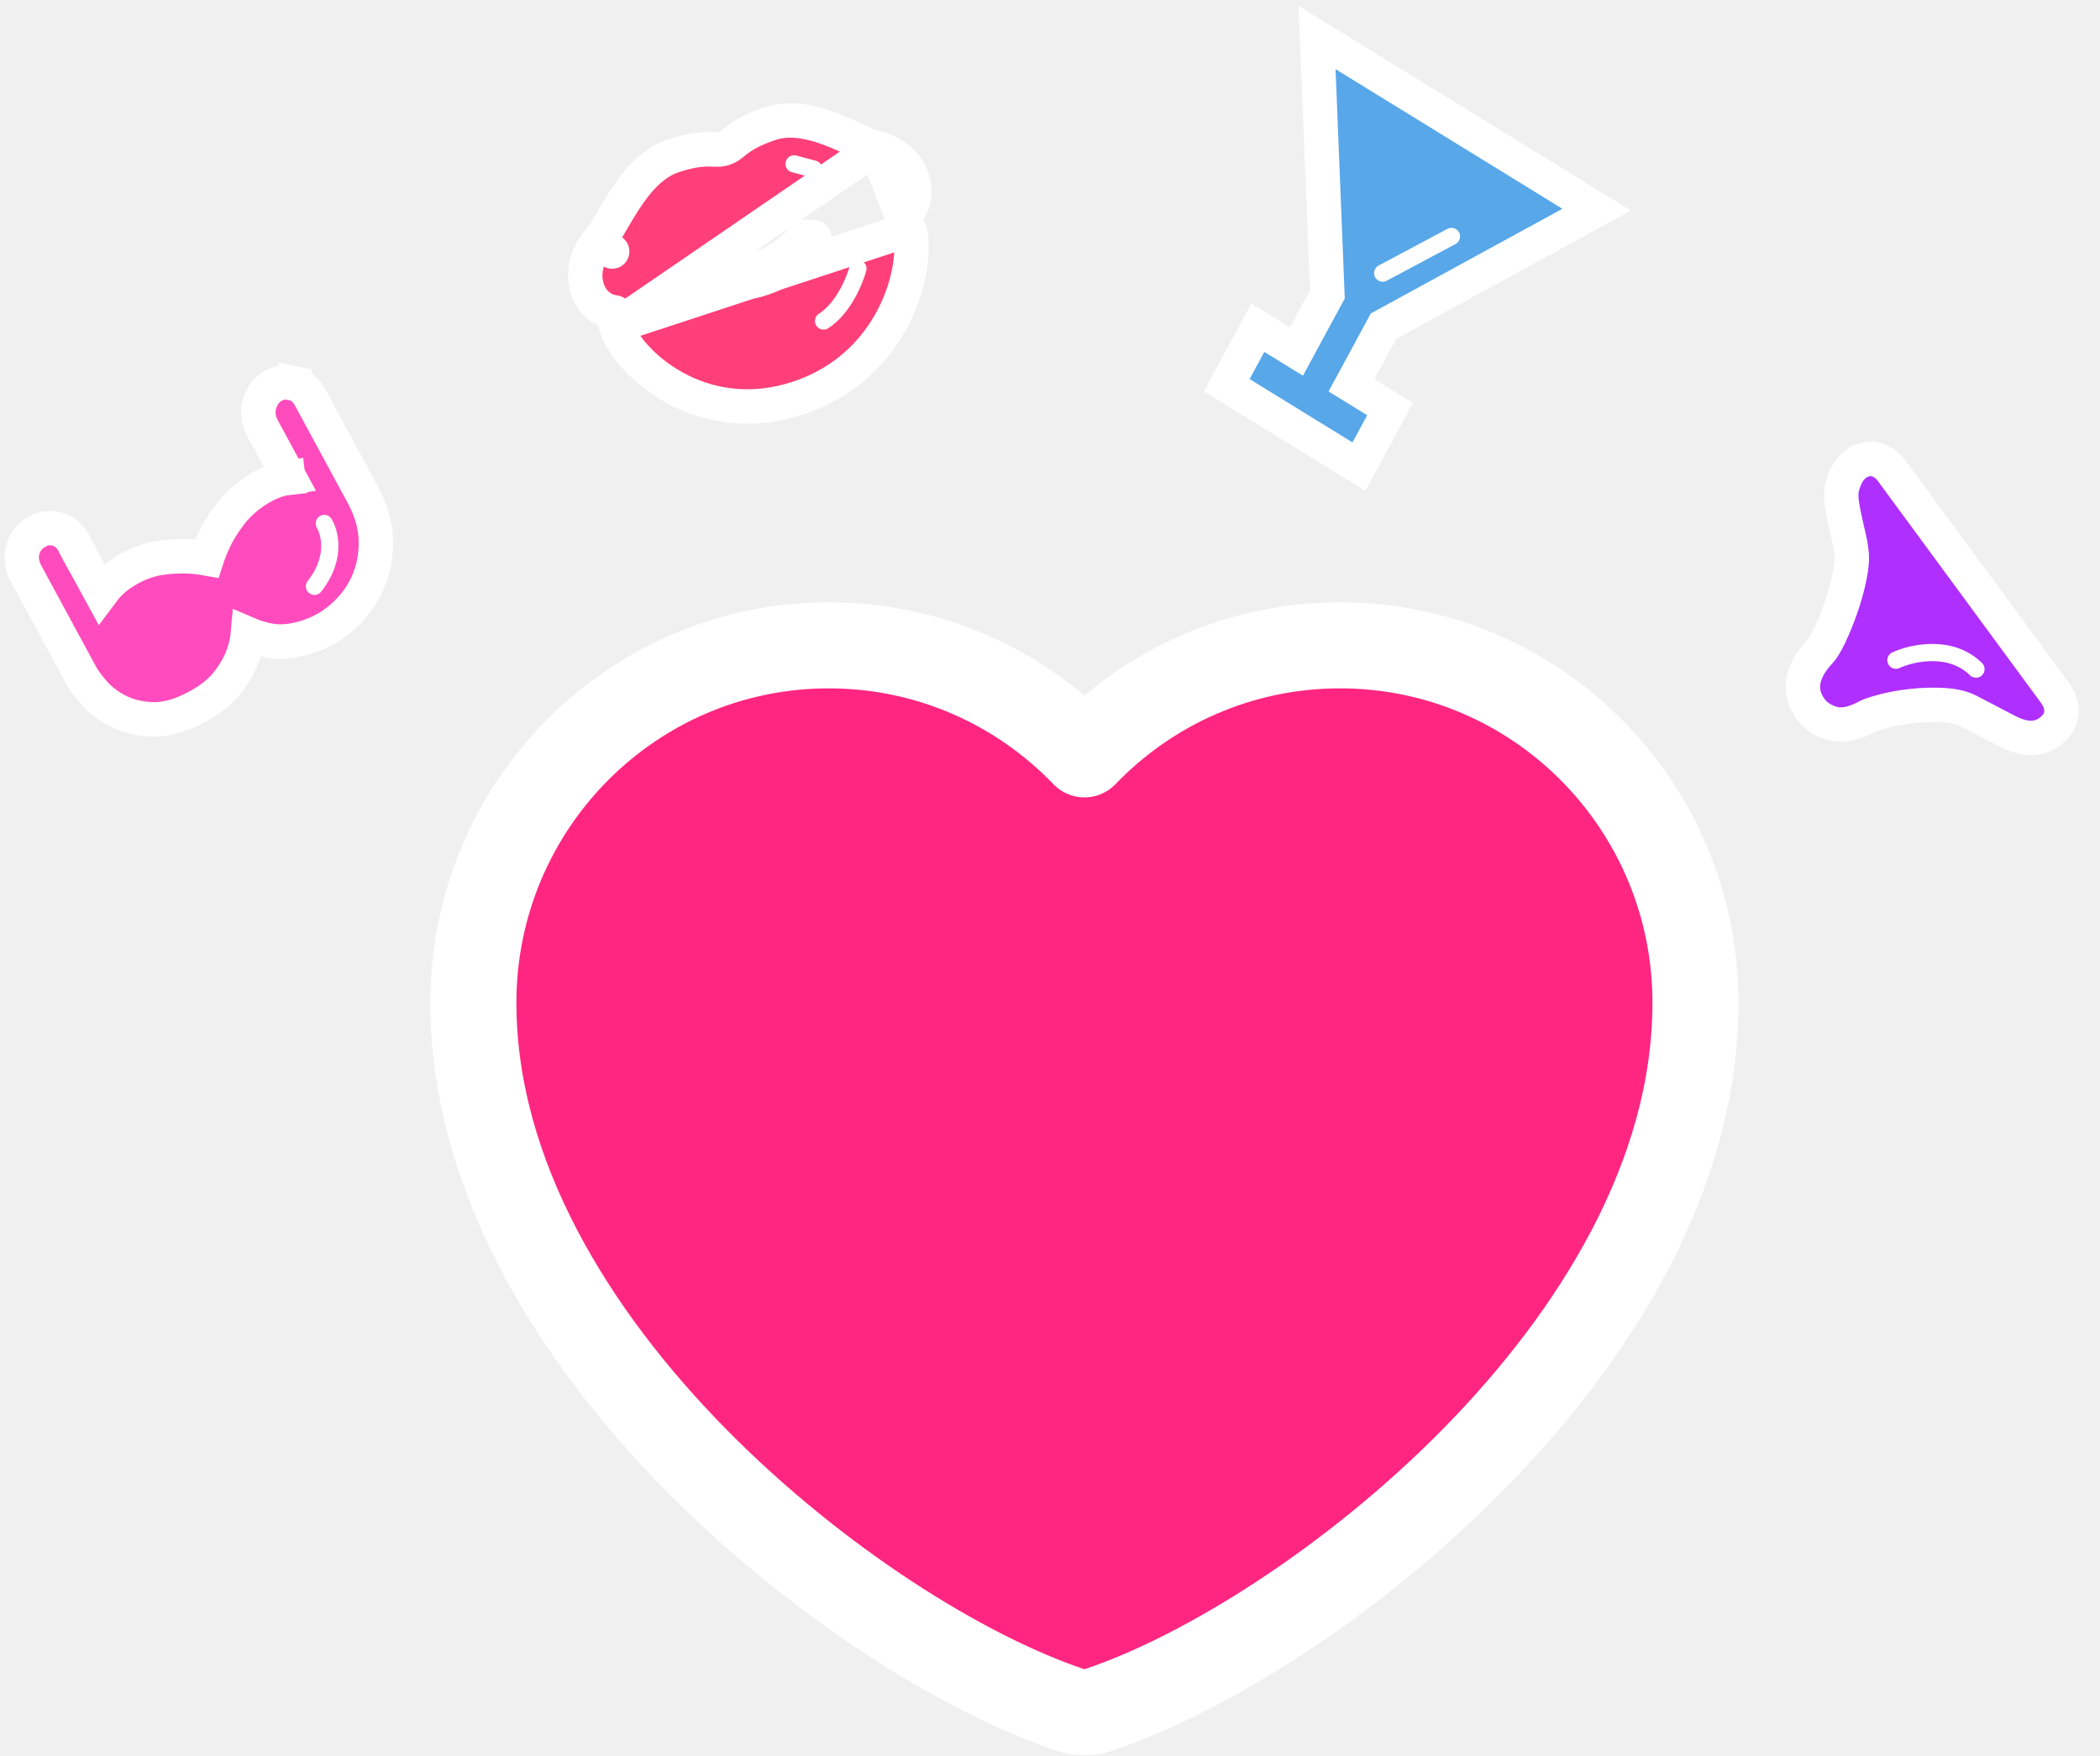
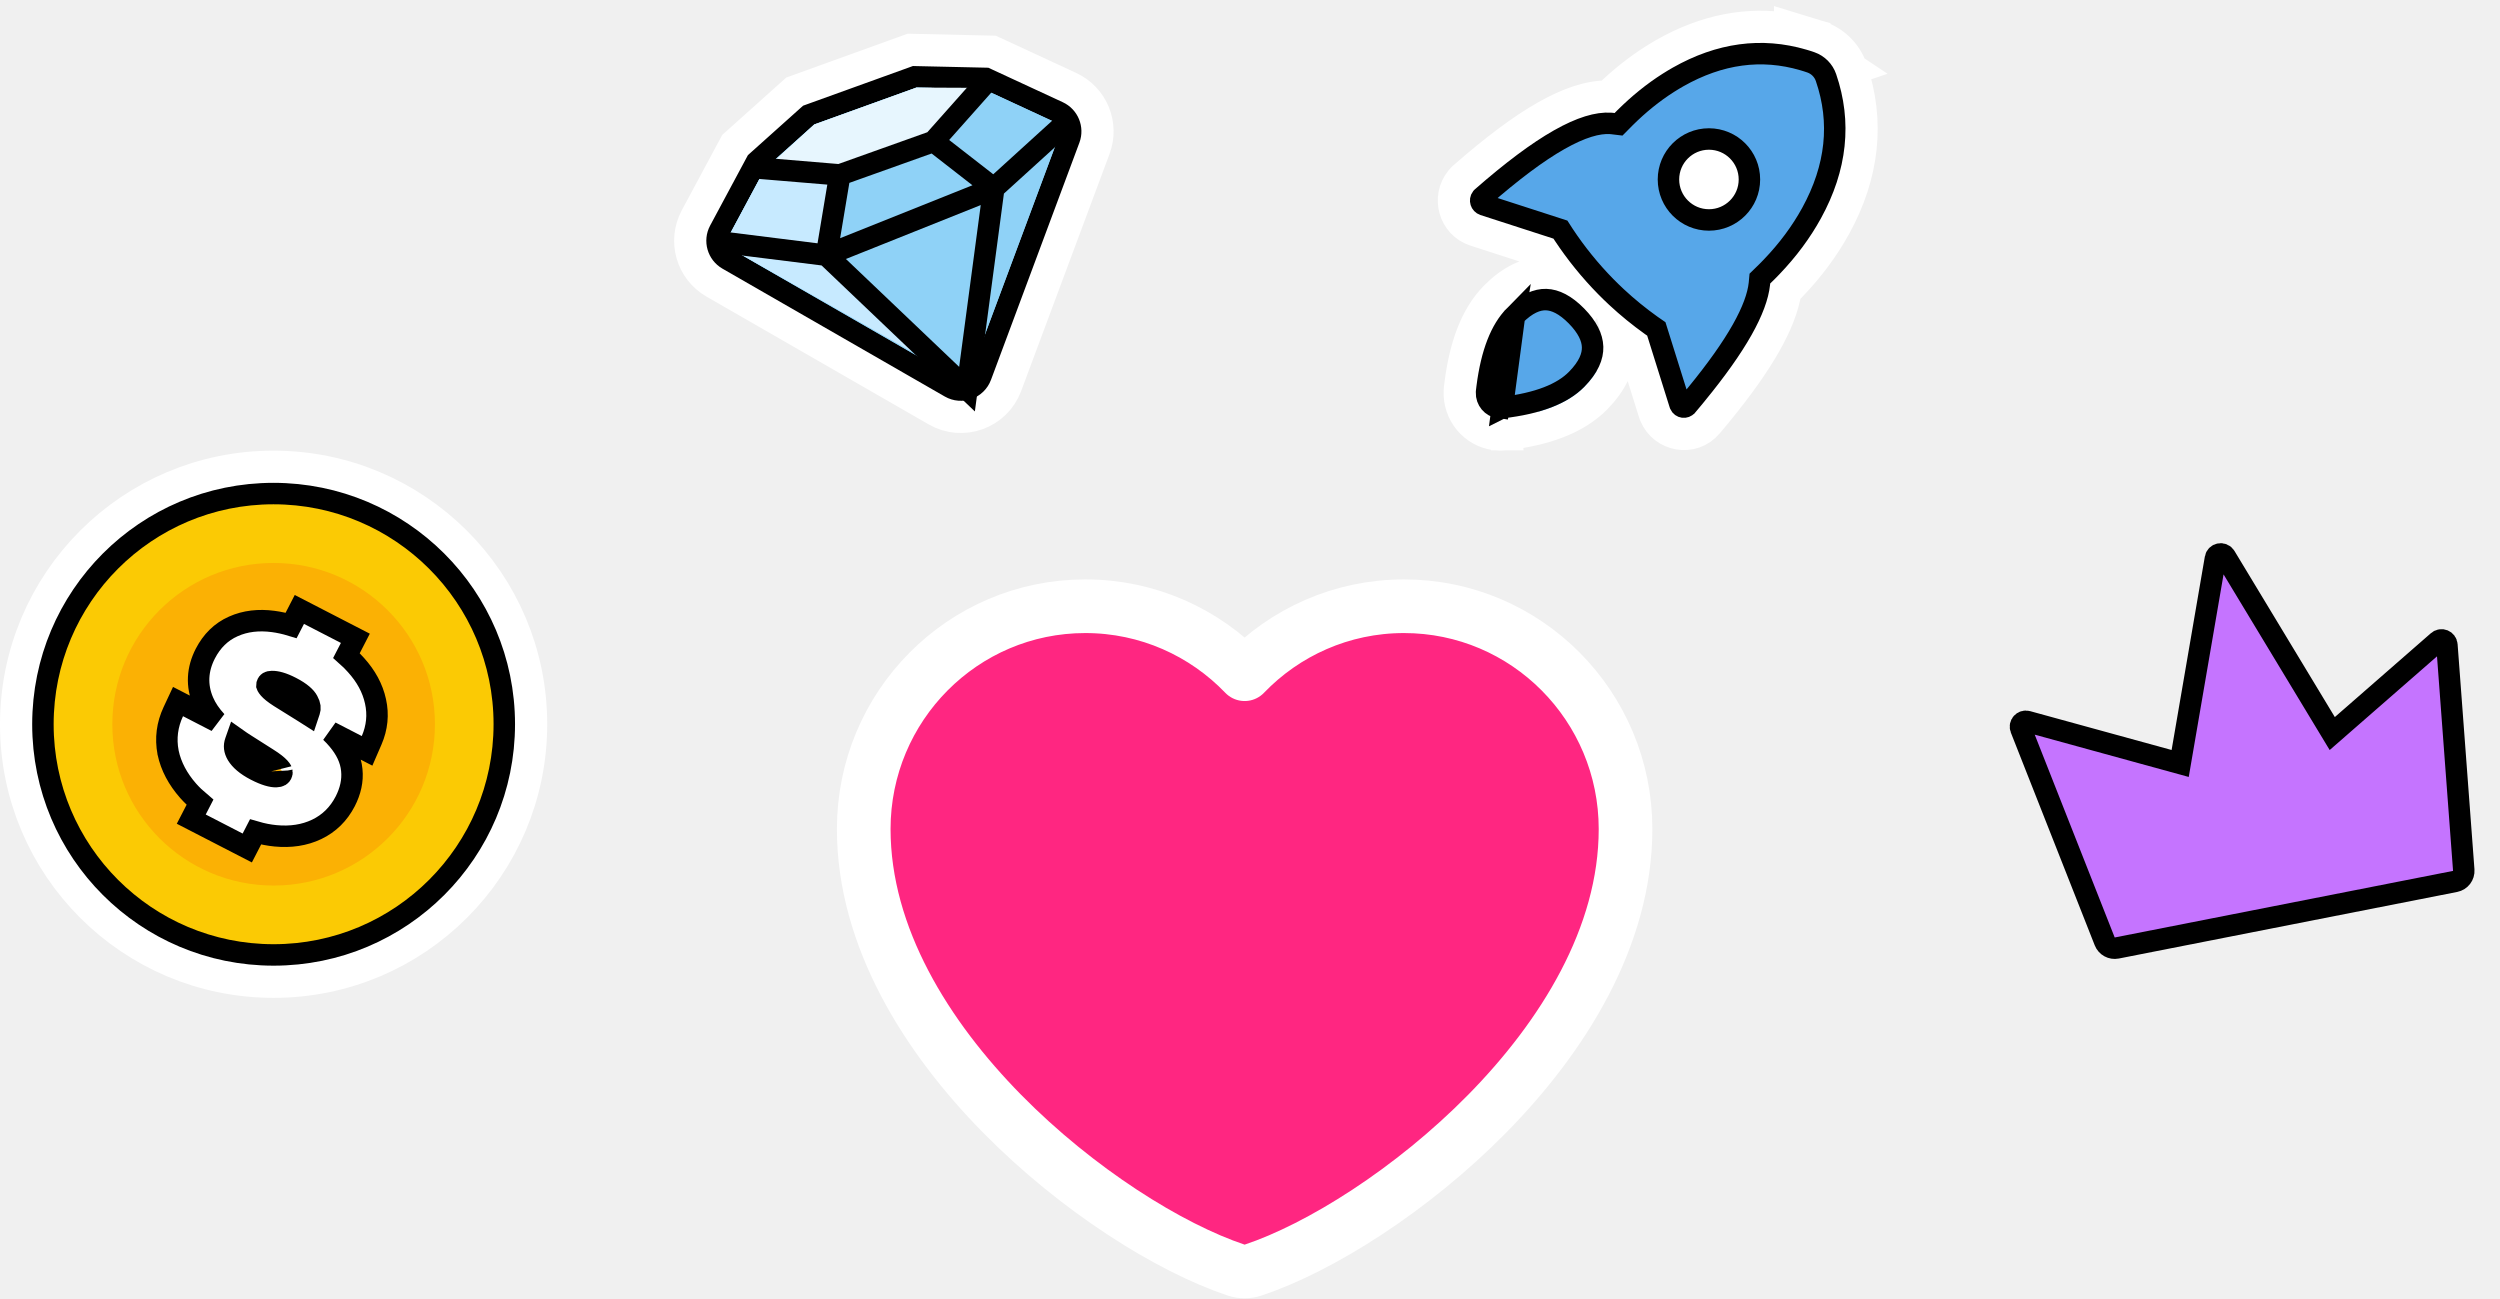
- <svg xmlns="http://www.w3.org/2000/svg" width="122" height="102" viewBox="0 0 122 102" fill="none">
-   <path d="M77.85 37.5C72.016 37.5 66.751 39.934 63 43.836C59.249 39.934 53.984 37.5 48.15 37.5C36.73 37.5 27.5 46.812 27.5 58.266C27.5 68.353 33.384 77.67 40.387 84.787C47.413 91.928 55.988 97.291 62.207 99.371C62.722 99.543 63.278 99.543 63.793 99.371C70.012 97.291 78.588 91.928 85.613 84.787C92.616 77.67 98.5 68.353 98.5 58.266C98.5 46.812 89.27 37.5 77.85 37.5Z" fill="#FF2681" stroke="white" stroke-width="5" stroke-linejoin="round" />
-   <path d="M108.483 41.639L108.483 41.639L108.495 41.632C108.586 41.581 108.86 41.475 109.413 41.327C109.91 41.194 110.471 41.092 111.1 41.024C111.715 40.957 112.336 40.942 112.961 40.979C113.534 41.013 113.991 41.132 114.354 41.312C115.301 41.803 116.041 42.189 116.575 42.469C117.141 42.766 117.878 43.036 118.575 42.785C118.923 42.667 119.206 42.45 119.43 42.194C119.738 41.841 119.807 41.403 119.732 41.023C119.668 40.696 119.503 40.422 119.353 40.218L114.651 33.821L109.915 27.379C109.757 27.163 109.532 26.929 109.218 26.789C108.872 26.636 108.497 26.635 108.153 26.773C107.5 27.035 107.206 27.67 107.061 28.154C106.942 28.528 106.954 28.919 107.002 29.255C107.045 29.557 107.107 29.886 107.186 30.24C107.261 30.578 107.341 30.929 107.425 31.295C107.498 31.608 107.549 31.929 107.578 32.258C107.597 32.531 107.566 32.94 107.449 33.512C107.331 34.091 107.171 34.671 106.97 35.251C106.766 35.842 106.543 36.393 106.302 36.906C106.064 37.413 105.866 37.71 105.724 37.863C105.442 38.167 105.195 38.487 105.026 38.823C104.882 39.11 104.755 39.453 104.743 39.824C104.733 40.113 104.777 40.413 104.903 40.701C104.982 40.88 105.078 41.055 105.196 41.215C105.503 41.632 105.94 41.875 106.378 42.018C107.098 42.252 107.861 41.973 108.483 41.639Z" fill="#AF2FFF" stroke="white" stroke-width="2" />
-   <path d="M110.144 38.364C111.079 37.932 113.318 37.433 114.795 38.883" stroke="white" stroke-linecap="round" />
-   <path d="M14.402 36.846C14.744 36.994 15.116 37.109 15.511 37.196C16.238 37.355 17.009 37.276 17.795 37.026C18.566 36.79 19.266 36.399 19.886 35.857C20.506 35.315 20.995 34.669 21.337 33.924C21.686 33.163 21.847 32.338 21.837 31.469C21.826 30.542 21.561 29.642 21.093 28.777L18.032 23.123C17.844 22.776 17.511 22.355 16.956 22.244L16.748 23.248L16.956 22.244C16.57 22.167 16.174 22.232 15.817 22.451C15.418 22.697 15.201 23.084 15.09 23.434C14.912 23.989 15.046 24.505 15.259 24.898L16.799 27.742C16.779 27.745 16.758 27.748 16.738 27.752L16.853 28.765L16.738 27.752C16.286 27.821 15.835 27.977 15.387 28.2L15.37 28.209L15.352 28.219C14.584 28.641 13.933 29.166 13.432 29.808C12.994 30.37 12.639 30.941 12.383 31.521C12.242 31.825 12.12 32.135 12.018 32.451C11.755 32.404 11.488 32.369 11.215 32.345L11.215 32.345L11.208 32.344C10.657 32.3 10.072 32.32 9.456 32.397C8.762 32.484 8.097 32.712 7.468 33.072C6.933 33.376 6.466 33.737 6.108 34.175C6.025 34.276 5.945 34.377 5.87 34.478L5.621 34.02C5.322 33.467 5.035 32.946 4.759 32.456C4.625 32.217 4.523 32.031 4.452 31.895C4.416 31.827 4.391 31.777 4.374 31.741C4.366 31.726 4.362 31.716 4.36 31.711L4.338 31.649L4.3 31.579C4.11 31.228 3.801 30.882 3.328 30.747C2.94 30.637 2.532 30.68 2.163 30.893C1.761 31.104 1.441 31.468 1.315 31.97C1.18 32.506 1.331 32.992 1.526 33.353L4.708 39.231C4.867 39.524 5.118 39.854 5.413 40.201C5.788 40.641 6.255 40.998 6.793 41.285C7.388 41.603 8.062 41.764 8.789 41.799C9.627 41.838 10.495 41.578 11.365 41.117C12.143 40.712 12.801 40.217 13.268 39.599C13.662 39.078 13.97 38.537 14.155 37.979C14.281 37.597 14.37 37.216 14.402 36.846Z" fill="#FF4BBD" stroke="white" stroke-width="2" />
-   <path d="M18.839 30.419C19.029 30.723 19.695 32.245 18.268 34.071" stroke="white" stroke-linecap="round" />
-   <path d="M91.214 13.028L92.758 12.184L91.221 11.237L78.039 3.121L76.514 2.182L76.588 4.015L77.115 17.108L75.319 20.425L73.927 19.568L73.076 19.044L72.599 19.923L71.743 21.505L71.267 22.384L72.119 22.908L78.096 26.589L78.948 27.113L79.424 26.234L80.28 24.652L80.756 23.773L79.905 23.248L78.513 22.391L80.376 18.95L91.214 13.028Z" fill="#57A7E9" stroke="white" stroke-width="2" />
-   <path d="M80.328 15.871L84.323 13.74" stroke="white" stroke-linecap="round" />
-   <path d="M50.85 8.611L50.853 8.591C50.728 8.569 50.476 8.475 50.022 8.27C49.923 8.226 49.817 8.177 49.705 8.125C49.359 7.967 48.959 7.783 48.552 7.618C47.519 7.2 46.078 6.738 44.756 7.179C43.709 7.528 43.173 7.863 42.764 8.178C42.684 8.24 42.619 8.291 42.563 8.335C42.353 8.502 42.284 8.557 42.069 8.628C41.858 8.699 41.778 8.696 41.519 8.687C41.45 8.684 41.368 8.682 41.268 8.68C40.756 8.669 40.133 8.72 39.086 9.069L39.086 9.069C37.777 9.506 36.854 10.741 36.233 11.704C35.988 12.085 35.759 12.477 35.559 12.817C35.495 12.927 35.433 13.032 35.375 13.13C35.112 13.572 34.95 13.814 34.848 13.918L34.831 13.936L35.565 14.616C34.831 13.936 34.831 13.936 34.831 13.937L34.83 13.937L34.829 13.938L34.827 13.941L34.821 13.947L34.806 13.964C34.795 13.977 34.78 13.994 34.764 14.014C34.73 14.053 34.687 14.107 34.639 14.174C34.542 14.306 34.418 14.495 34.306 14.729C34.085 15.185 33.864 15.909 34.103 16.724L34.103 16.724C34.223 17.132 34.434 17.472 34.728 17.723C35.019 17.971 35.337 18.087 35.607 18.138C35.646 18.145 35.684 18.151 35.722 18.156C35.69 18.404 35.709 18.663 35.787 18.929L50.85 8.611ZM50.85 8.611C50.869 8.601 50.88 8.596 50.88 8.596L50.88 8.596L50.882 8.596L50.886 8.597L50.895 8.599L50.917 8.604C50.934 8.608 50.956 8.613 50.981 8.62C51.031 8.633 51.097 8.651 51.175 8.677C51.329 8.729 51.539 8.811 51.764 8.939C52.208 9.192 52.788 9.668 53.03 10.491L53.03 10.491C53.288 11.372 52.983 12.062 52.578 12.488C52.531 12.538 52.483 12.584 52.436 12.625L50.85 8.611ZM52.866 15.495C52.992 14.688 52.994 13.905 52.824 13.327L35.787 18.929C35.957 19.511 36.38 20.16 36.921 20.753C37.48 21.366 38.23 21.99 39.141 22.499C40.979 23.526 43.492 24.088 46.394 23.122L46.394 23.122C49.289 22.157 51.035 20.18 51.983 18.248C52.456 17.287 52.735 16.329 52.866 15.495ZM40.588 16.055C40.773 15.91 40.928 15.776 41.055 15.658C41.225 15.692 41.424 15.726 41.643 15.753C42.313 15.836 43.266 15.867 44.178 15.563C45.086 15.261 45.846 14.66 46.347 14.191C46.517 14.031 46.665 13.879 46.788 13.746C46.936 13.763 47.107 13.778 47.302 13.785C47.141 13.966 46.996 14.144 46.856 14.316C46.83 14.348 46.804 14.38 46.778 14.412C46.215 15.102 45.682 15.72 44.284 16.186C43.558 16.428 43.019 16.487 42.585 16.472C42.144 16.457 41.766 16.366 41.318 16.245C41.281 16.235 41.244 16.224 41.206 16.214C41.009 16.16 40.804 16.105 40.588 16.055Z" fill="#FF3F79" stroke="white" stroke-width="2" stroke-linejoin="round" />
-   <path d="M49.842 15.609C49.651 16.32 48.985 17.923 47.844 18.653" stroke="white" stroke-linecap="round" />
-   <path d="M46.131 9.522L47.273 9.826" stroke="white" stroke-linecap="round" />
+ <svg xmlns="http://www.w3.org/2000/svg" width="233" height="121" viewBox="0 0 233 121" fill="none">
+   <path d="M130.85 56.501C125.016 56.501 119.751 58.935 116 62.837C112.249 58.935 106.984 56.501 101.15 56.501C89.73 56.501 80.5 65.813 80.5 77.267C80.5 87.354 86.384 96.671 93.387 103.789C100.413 110.929 108.988 116.292 115.207 118.372C115.722 118.544 116.278 118.544 116.793 118.372C123.012 116.292 131.587 110.929 138.613 103.789C145.616 96.671 151.5 87.354 151.5 77.267C151.5 65.813 142.27 56.501 130.85 56.501Z" fill="#FF2681" stroke="white" stroke-width="5" stroke-linejoin="round" />
+   <path d="M140.307 40.474C140.005 40.51 139.705 40.508 139.414 40.473L139.41 40.472C137.389 40.227 135.954 38.443 136.048 36.451L136.049 36.428L136.051 36.405L136.064 36.243L136.066 36.211L136.07 36.18L136.12 35.771L136.121 35.761L136.121 35.761C136.562 32.331 137.546 29.532 139.372 27.676L139.372 27.676C140.805 26.22 142.418 25.371 144.174 25.423C144.576 25.435 144.967 25.493 145.345 25.593C144.813 24.917 144.305 24.221 143.823 23.507M140.307 40.474C140.306 40.474 140.306 40.474 140.305 40.474L140.131 38.984L140.309 40.474C140.308 40.474 140.307 40.474 140.307 40.474ZM140.307 40.474C143.898 40.053 146.817 39.042 148.721 37.108L148.721 37.108C150.157 35.649 150.979 34.022 150.929 32.265C150.918 31.86 150.861 31.467 150.763 31.085C151.244 31.474 151.736 31.851 152.238 32.214M152.238 32.214L154.178 38.407L154.189 38.441L154.201 38.475L154.248 38.602L154.259 38.632L154.271 38.662C155.082 40.61 157.708 41.115 159.135 39.422L159.138 39.418L159.736 38.703L159.74 38.698L159.745 38.693L160.07 38.297L160.072 38.294C161.973 35.968 163.474 33.865 164.542 31.971C165.513 30.251 166.168 28.633 166.406 27.128M152.238 32.214L152.086 31.73L153.153 31.396L153.159 31.394L153.517 31.282M152.238 32.214C152.311 32.267 152.384 32.32 152.457 32.372L152.466 32.378L152.474 32.383L152.663 32.515L153.517 31.282M166.406 27.128L166.444 27.091L166.456 27.079L166.467 27.068L166.904 26.621L166.909 26.616L166.914 26.61C168.573 24.88 169.949 23.032 171.029 21.066L171.029 21.066C173.667 16.264 174.224 11.319 172.551 6.43M166.406 27.128L166.031 27.495L165.12 26.565L165.118 26.562L164.982 26.423M166.406 27.128C166.409 27.106 166.413 27.084 166.416 27.062C166.418 27.049 166.42 27.036 166.422 27.023C166.437 26.918 166.45 26.813 166.461 26.708L166.463 26.698L166.464 26.688L166.475 26.562L165.895 26.508L165.872 26.506L164.982 26.423M172.551 6.43C172.318 5.743 171.932 5.118 171.421 4.603C170.911 4.087 170.289 3.694 169.604 3.453L169.593 3.45L169.582 3.446L169.2 3.319L169.182 3.313L169.165 3.307L168.774 3.188L166.835 2.594V2.737M172.551 6.43C172.551 6.429 172.55 6.428 172.55 6.428L171.131 6.913L172.552 6.432C172.551 6.431 172.551 6.431 172.551 6.43ZM166.835 2.737C162.887 2.058 158.962 2.843 155.158 5L155.15 5.005L155.141 5.01L154.689 5.275L154.673 5.284L154.657 5.294L154.165 5.598L154.158 5.603L154.15 5.607C152.664 6.551 151.249 7.682 149.904 8.992M166.835 2.737C167.475 2.847 168.115 2.996 168.756 3.183L168.341 4.601L168.341 4.601L168.335 4.622H168.762H168.766H169.19H169.194H169.835V4.623V5.23C170.022 5.354 170.196 5.497 170.355 5.658C170.706 6.012 170.971 6.441 171.131 6.913C172.654 11.364 172.17 15.874 169.714 20.344C168.702 22.185 167.407 23.928 165.831 25.573L165.395 26.019L164.982 26.423M166.835 2.737V4.262C163.17 3.567 159.51 4.257 155.898 6.305L155.446 6.569M149.904 8.992C148.097 8.973 146.142 9.679 144.082 10.847C141.852 12.112 139.331 14.017 136.495 16.495L136.476 16.511L136.458 16.528L136.37 16.61L136.318 16.659L136.27 16.713L136.189 16.805L136.17 16.826L136.152 16.848C134.899 18.381 135.512 20.817 137.509 21.465L137.511 21.466L143.823 23.507M149.904 8.992C150.031 8.993 150.158 8.998 150.284 9.006L150.297 9.007L150.311 9.009L150.502 9.025L150.528 9.027L150.555 9.031L150.666 9.044L150.538 10.084L150.538 10.087L150.483 10.533M149.904 8.992C149.827 9.066 149.751 9.141 149.675 9.217L149.675 9.217L149.666 9.226L149.416 9.479L150.199 10.252L150.203 10.256L150.38 10.431L150.383 10.434L150.483 10.533M143.823 23.507L144.324 23.669L144.68 22.568L144.682 22.563L144.786 22.242M143.823 23.507C143.765 23.421 143.708 23.336 143.651 23.25L143.645 23.241L143.64 23.233L143.524 23.053L144.786 22.242M144.786 22.242L137.972 20.039C137.014 19.727 136.705 18.542 137.313 17.798L137.394 17.706L137.481 17.625C143.085 12.728 147.22 10.301 150.182 10.503L150.372 10.52L150.483 10.533M144.786 22.242L144.901 22.422C146.087 24.212 147.441 25.884 148.946 27.415L149.455 27.921L149.975 28.416C151.032 29.399 152.152 30.313 153.328 31.15L153.517 31.282M153.517 31.282L155.609 37.959L155.656 38.086M155.656 38.086L155.656 38.086L155.656 38.086ZM155.656 38.086C156.051 39.035 157.311 39.259 157.988 38.456L158.585 37.741L158.91 37.345C162.652 32.767 164.683 29.226 164.97 26.549L164.982 26.423M155.446 6.569L155.446 6.569L155.446 6.569ZM155.446 6.569L154.954 6.874C153.483 7.808 152.076 8.944 150.733 10.28L150.483 10.533M139.591 38.983C138.376 38.836 137.488 37.755 137.547 36.522L137.559 36.36L137.609 35.952C138.033 32.656 138.95 30.243 140.441 28.728C142.945 26.184 145.375 26.451 147.635 28.746L139.591 38.983Z" fill="#57A7E9" stroke="white" stroke-width="3" />
+   <path d="M140.012 37.992L140.014 37.991C143.381 37.596 145.622 36.692 146.939 35.355C148.069 34.206 148.455 33.202 148.43 32.336C148.405 31.456 147.95 30.492 146.923 29.447C145.892 28.401 144.95 27.947 144.1 27.922C143.266 27.897 142.285 28.28 141.154 29.43L140.012 37.992ZM140.012 37.992C139.916 38.003 139.815 38.003 139.71 37.991M140.012 37.992L139.71 37.991M139.71 37.991C139.037 37.908 138.517 37.304 138.545 36.582L138.555 36.46L138.601 36.08C138.601 36.078 138.601 36.077 138.601 36.076C139.014 32.872 139.887 30.717 141.154 29.43L139.71 37.991ZM168.054 5.583L168.12 5.602L168.421 5.694L168.784 5.815C169.108 5.93 169.402 6.117 169.644 6.361C169.888 6.608 170.073 6.906 170.184 7.234L170.185 7.237C171.608 11.396 171.172 15.614 168.838 19.862C167.872 21.62 166.632 23.292 165.113 24.877L164.688 25.312L164.282 25.709L164.02 25.965L163.986 26.331L163.975 26.449C163.851 27.597 163.341 29.014 162.365 30.743C161.392 32.467 159.987 34.448 158.137 36.712C158.136 36.712 158.136 36.712 158.136 36.712L157.819 37.099L157.812 37.107L157.223 37.811C157.223 37.811 157.222 37.812 157.222 37.812C157.048 38.017 156.709 37.986 156.586 37.716L156.557 37.637L154.472 30.983L154.369 30.655L154.086 30.459L153.902 30.332C152.766 29.522 151.683 28.639 150.661 27.688L150.153 27.204L149.655 26.709C148.198 25.227 146.887 23.608 145.739 21.875L145.627 21.701L145.433 21.4L145.093 21.29L138.281 19.087C138.281 19.087 138.281 19.087 138.281 19.087C138.019 19.002 137.912 18.66 138.079 18.441L138.112 18.404L138.152 18.367C140.925 15.944 143.298 14.166 145.316 13.022C147.348 11.869 148.913 11.421 150.105 11.5L150.268 11.514L150.361 11.526L150.849 11.585L151.194 11.236L151.441 10.986C152.736 9.7 154.084 8.612 155.485 7.721L155.962 7.426L156.397 7.172C160.29 4.966 164.177 4.449 168.054 5.583Z" fill="#57A7E9" stroke="black" stroke-width="2" />
+   <circle cx="159.273" cy="16.727" r="3.773" fill="white" stroke="black" stroke-width="2" />
+   <path d="M25.486 44.5C12.778 44.5 2.5 54.801 2.5 67.507C2.5 80.218 12.796 90.5 25.5 90.5C38.206 90.5 48.5 80.201 48.5 67.493C48.5 54.779 38.172 44.5 25.486 44.5Z" fill="#FBCA04" stroke="white" stroke-width="5" stroke-linejoin="round" />
+   <path d="M25.486 46C13.608 46 4 55.628 4 67.507C4 79.388 13.624 89 25.5 89C37.377 89 47 79.373 47 67.493C47 55.61 37.347 46 25.486 46Z" fill="#FBCA04" stroke="black" stroke-width="2" stroke-linejoin="round" />
+   <path d="M25.492 52.467C17.187 52.467 10.469 59.198 10.469 67.505C10.469 75.813 17.198 82.533 25.502 82.533C33.807 82.533 40.535 75.802 40.535 67.495C40.535 59.187 33.786 52.467 25.492 52.467Z" fill="#FBB104" />
+   <path d="M17.538 73.705L17.538 73.705L17.545 73.712C17.876 74.082 18.241 74.433 18.639 74.767L18.285 75.453L17.826 76.342L18.715 76.8L22.155 78.574L23.044 79.032L23.503 78.143L23.817 77.534C24.446 77.717 25.066 77.84 25.677 77.898C27.075 78.032 28.366 77.847 29.515 77.298C30.679 76.742 31.568 75.86 32.171 74.691C32.662 73.737 32.89 72.754 32.786 71.763C32.692 70.752 32.221 69.811 31.491 68.948C31.29 68.706 31.064 68.466 30.814 68.228L33.26 69.489L34.211 69.979L34.636 68.997C35.146 67.82 35.272 66.6 34.997 65.367C34.732 64.138 34.108 63.009 33.179 61.982C32.907 61.673 32.611 61.378 32.291 61.096L32.661 60.379L33.119 59.49L32.23 59.032L28.79 57.258L27.901 56.8L27.443 57.689L27.134 58.288C26.567 58.116 26.009 57.993 25.461 57.921C24.118 57.743 22.868 57.878 21.751 58.379C20.607 58.882 19.739 59.749 19.139 60.911C18.383 62.379 18.299 63.9 18.937 65.389C19.212 66.032 19.632 66.646 20.178 67.235L17.515 65.862L16.591 65.386L16.151 66.327C15.582 67.544 15.415 68.818 15.664 70.122L15.665 70.131L15.667 70.14C15.937 71.422 16.578 72.611 17.538 73.705ZM28.844 66.258L28.723 66.62C28.596 66.539 28.467 66.457 28.335 66.376C28.335 66.376 28.334 66.375 28.333 66.375L26.051 64.953C25.547 64.632 25.239 64.372 25.073 64.181C24.981 64.074 24.926 63.992 24.895 63.935C24.881 63.908 24.873 63.89 24.87 63.88C24.869 63.833 24.878 63.783 24.913 63.716C24.966 63.614 25.027 63.526 25.334 63.52L25.334 63.52L25.343 63.52C25.737 63.509 26.319 63.647 27.127 64.064C28.065 64.547 28.509 64.989 28.681 65.321L28.688 65.334L28.695 65.347C28.918 65.749 28.921 66.029 28.844 66.258ZM21.946 69.116L22.044 68.837C22.315 69.029 22.599 69.219 22.896 69.406C22.897 69.406 22.897 69.407 22.898 69.407L24.952 70.712L24.952 70.712L24.956 70.714C25.504 71.058 25.851 71.341 26.047 71.555C26.255 71.783 26.272 71.894 26.272 71.893L26.274 71.913L26.278 71.934C26.288 71.997 26.284 72.058 26.238 72.148C26.182 72.257 26.099 72.368 25.734 72.382C25.35 72.392 24.736 72.242 23.838 71.779C22.93 71.311 22.389 70.817 22.1 70.34C21.836 69.89 21.809 69.508 21.946 69.116Z" fill="white" stroke="black" stroke-width="2" />
+   <path d="M75.044 9.249L74.587 9.414L74.225 9.738L69.635 13.85L69.308 14.143L69.1 14.53L65.745 20.783C64.85 22.451 65.443 24.528 67.084 25.472L87.804 37.389C89.678 38.467 92.073 37.604 92.828 35.577L101.068 13.47C101.707 11.757 100.919 9.841 99.26 9.072L92.701 6.034L92.228 5.815L91.707 5.803L85.471 5.662L85.004 5.651L84.565 5.81L75.044 9.249Z" fill="#8FD2F7" stroke="white" stroke-width="5" />
+   <path d="M75.553 10.659L75.371 10.725L75.226 10.855L70.636 14.967L70.505 15.085L70.422 15.239L67.067 21.492C66.555 22.446 66.894 23.633 67.832 24.172L88.552 36.088C89.623 36.705 90.991 36.211 91.423 35.053L99.663 12.946C100.028 11.967 99.577 10.872 98.629 10.433L92.071 7.395L91.882 7.307L91.673 7.302L85.437 7.162L85.25 7.157L85.075 7.221L75.553 10.659Z" fill="#8FD2F7" stroke="black" stroke-width="2" />
+   <path d="M71.303 15.712L75.893 11.6L85.414 8.161L91.65 8.302L99.049 11.73L90.073 35.81L67.489 22.821L71.303 15.712Z" fill="#8FD2F7" />
+   <path d="M78.265 16.094L71.303 15.712L67.489 22.821L76.965 23.878L78.265 16.094Z" fill="#C7EAFF" />
+   <path d="M76.965 23.878L89.3 35.23L67.489 22.821L76.965 23.878Z" fill="#C7EAFF" />
+   <path d="M78.265 16.094L71.406 15.676L75.893 11.6L85.415 8.161L91.375 8.188L86.481 13.188L78.265 16.094Z" fill="#E7F6FE" />
+   <path d="M70.781 15.676L78.27 16.3M78.27 16.3L87.006 13.18M78.27 16.3L77.022 23.788M87.006 13.18L91.998 7.564M87.006 13.18L92.622 17.548M92.622 17.548L90.126 36.269L77.022 23.788M92.622 17.548L99.487 11.308M92.622 17.548L77.022 23.788M77.022 23.788L67.037 22.54" stroke="black" stroke-width="2" />
+   <path d="M188.34 67.907L196.16 87.74C196.337 88.189 196.809 88.447 197.283 88.354L228.818 82.148C229.314 82.05 229.66 81.597 229.622 81.092L228.051 60.1C228.02 59.689 227.534 59.49 227.224 59.761L217.366 68.367L207.397 51.866C207.158 51.47 206.555 51.583 206.477 52.04L203.192 71.156L188.937 67.241C188.54 67.132 188.189 67.523 188.34 67.907Z" fill="#C574FF" stroke="black" stroke-width="2" />
</svg>
